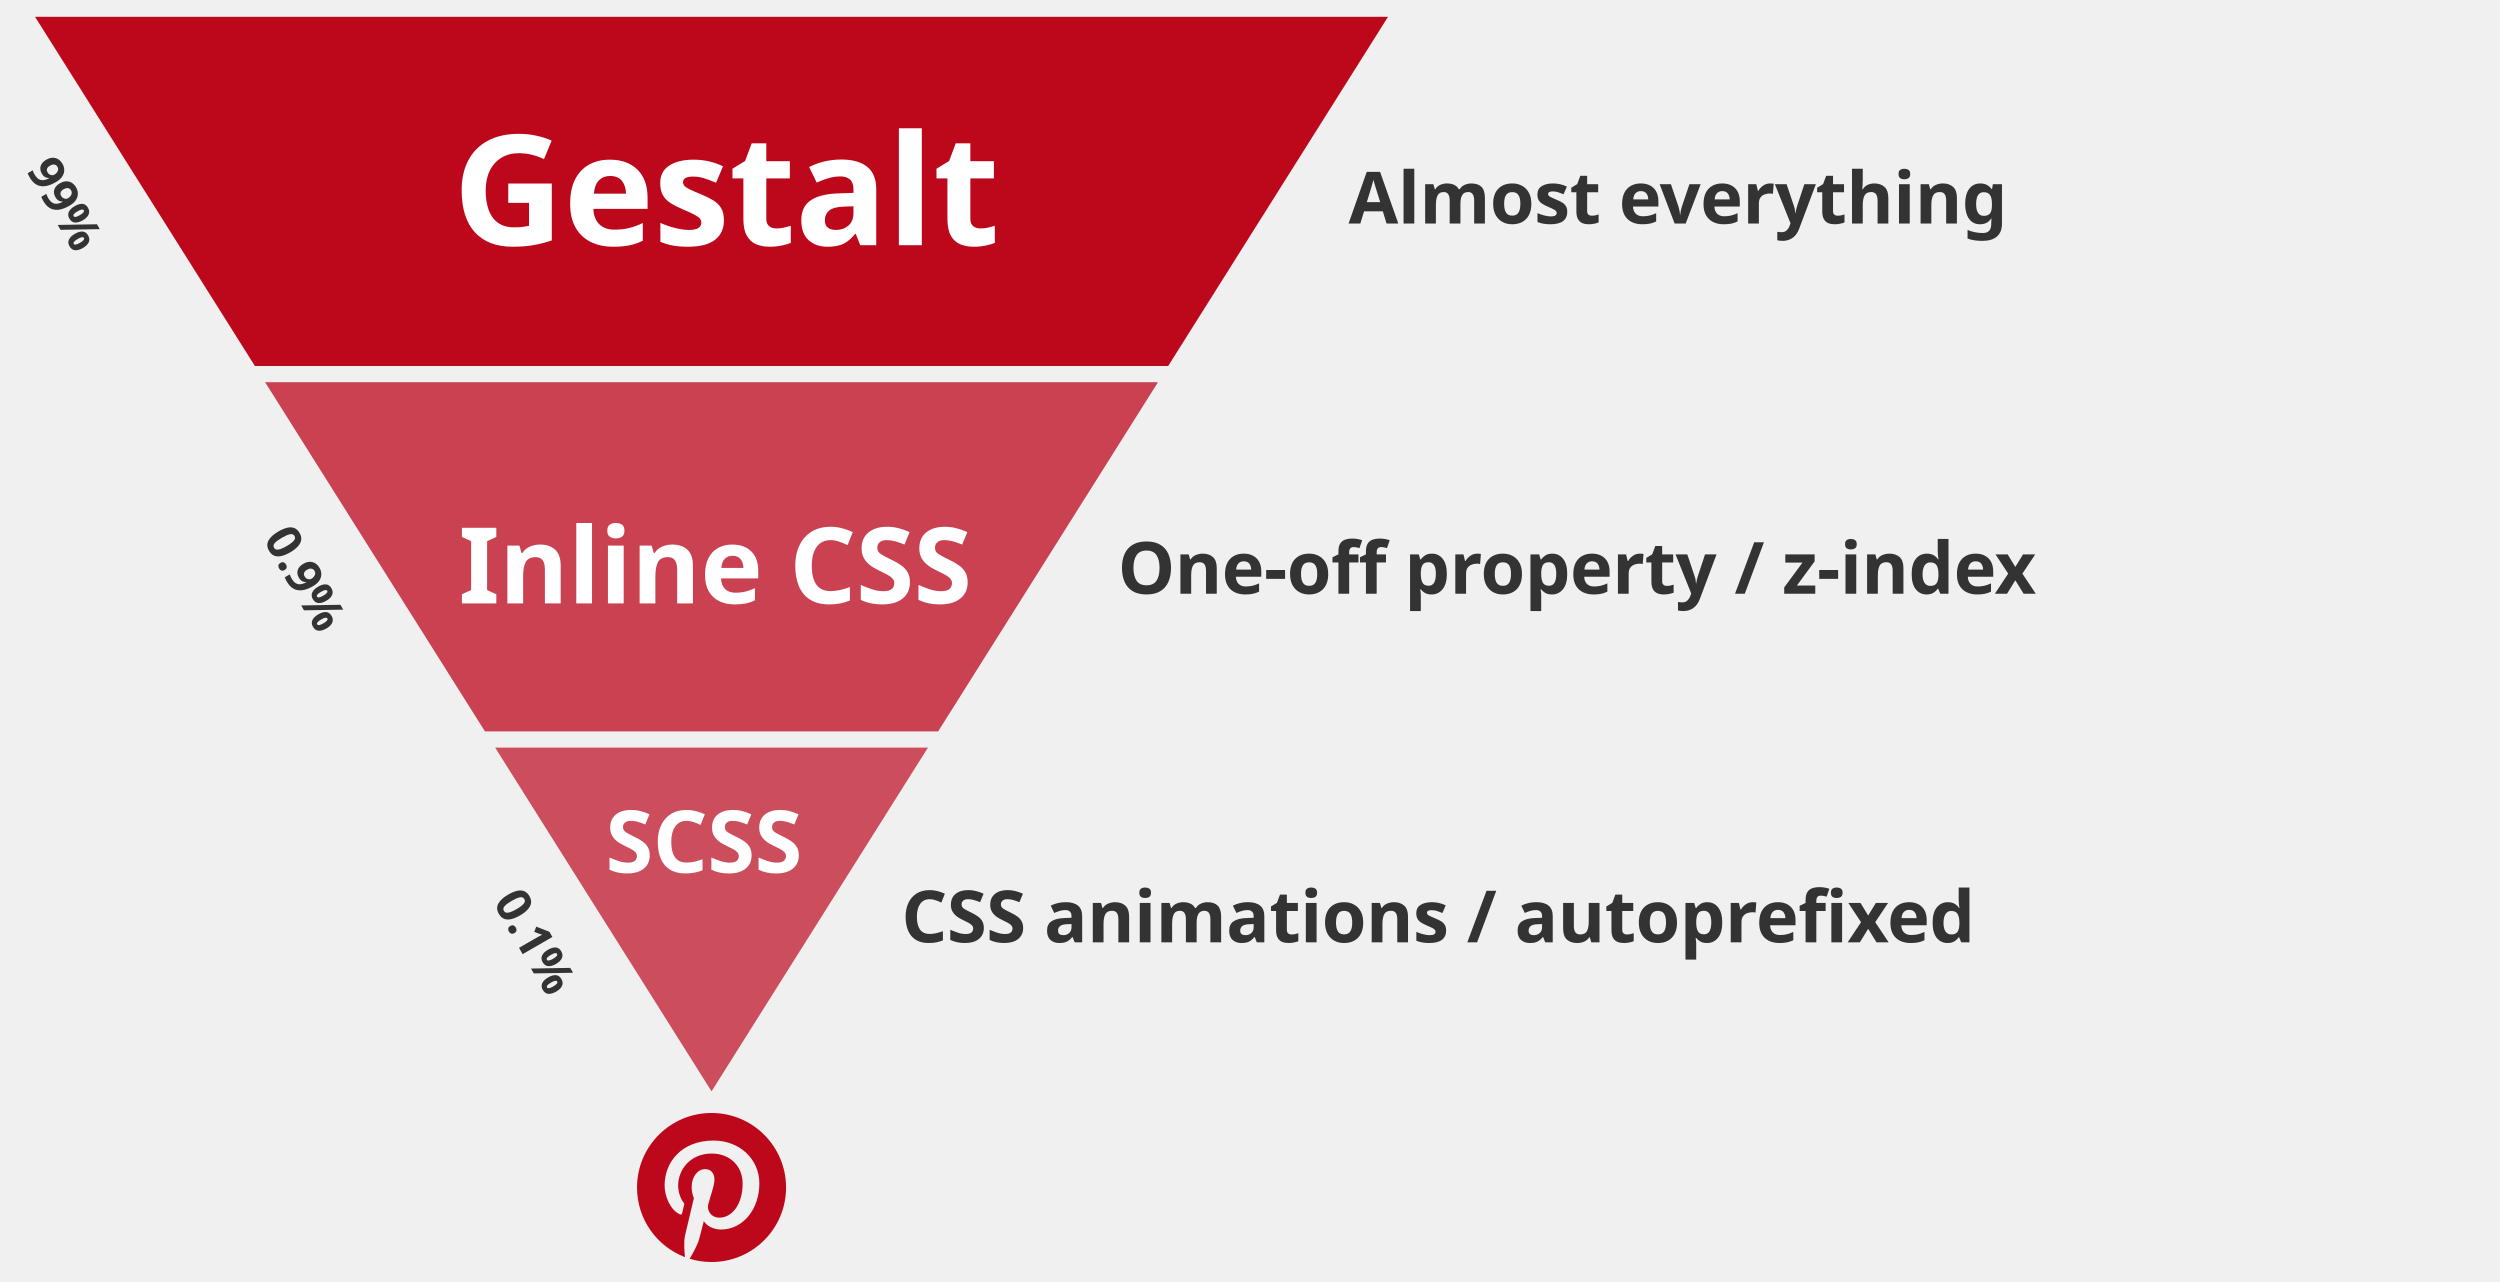
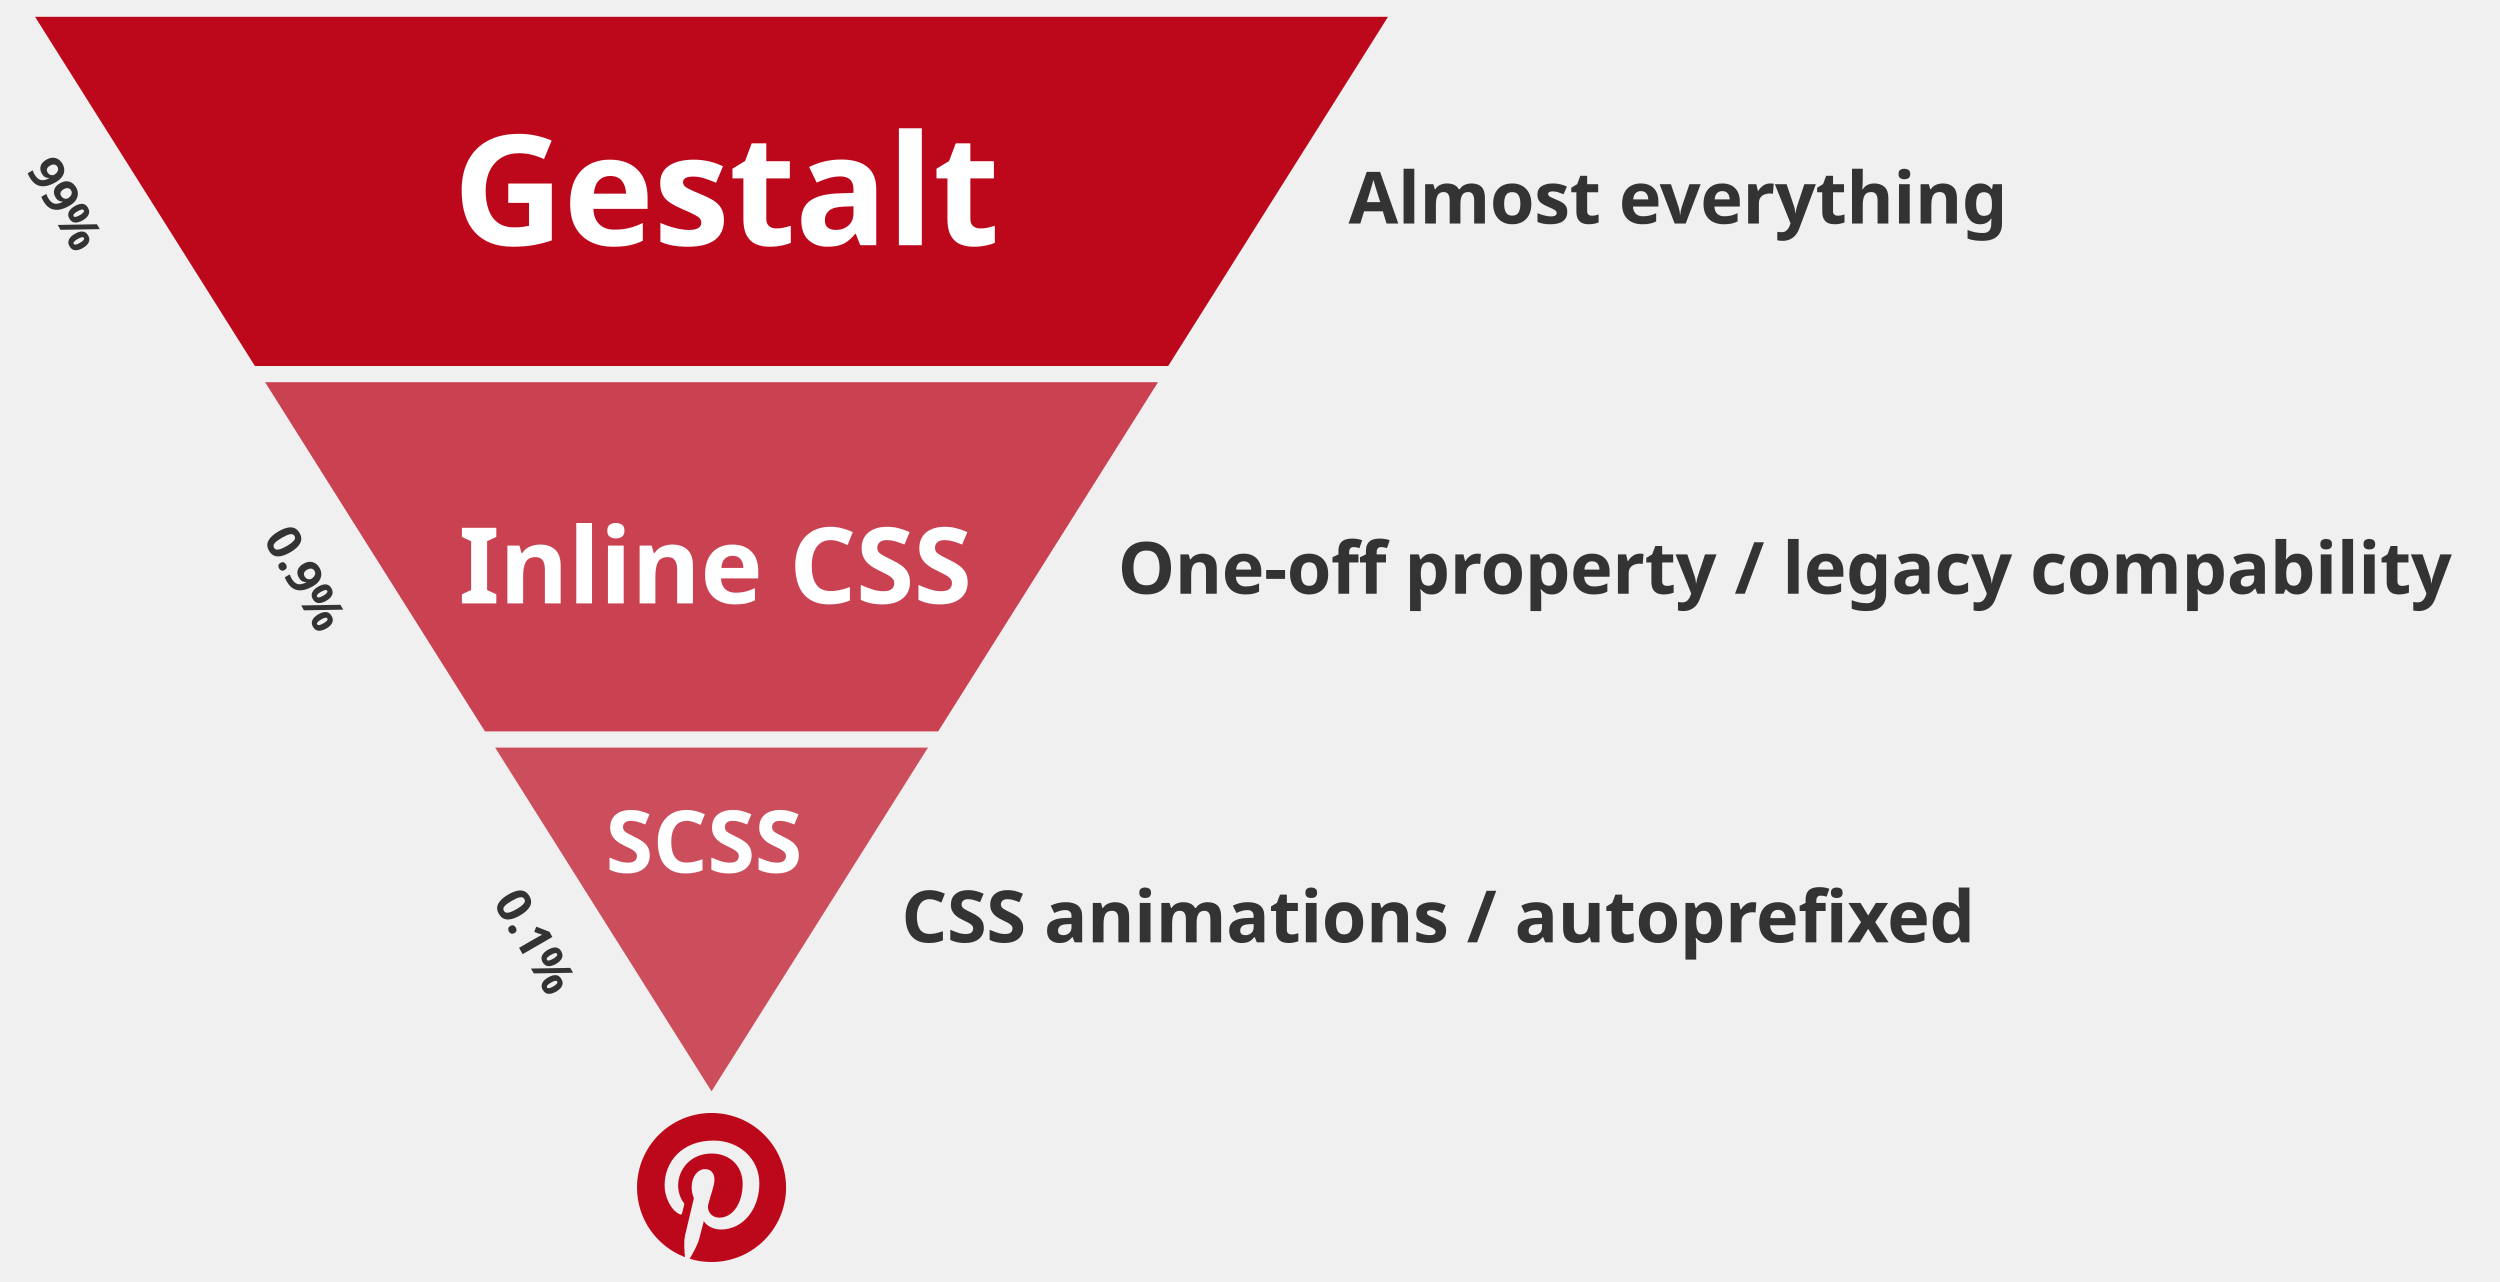
<svg xmlns="http://www.w3.org/2000/svg" width="1040px" height="533px" viewBox="0 0 1040 533" version="1.1">
  <defs />
  <g id="Artboard" stroke="none" stroke-width="1" fill="none" fill-rule="evenodd">
    <g id="Pyramid" transform="translate(0, 7)">
      <g id="Vectors" transform="translate(296, 223.5) rotate(180) translate(-296, -223.5) translate(14, 0)" fill="#BD081C">
        <polygon id="Path" points="563.411 447 0.589 447 92.03 301.753 471.97 301.753 563.411 447" />
        <polygon id="Path" opacity="0.748" points="467.717 294.997 96.283 294.997 187.724 149.751 376.276 149.751" />
        <polygon id="Path" opacity="0.697" points="372.023 142.995 191.977 142.995 282 0 372.023 142.995" />
      </g>
      <path d="M265,487 C265,500.227 273.293,511.542 284.969,515.985 C284.685,513.557 284.375,509.578 285.021,506.762 C285.589,504.36 288.663,491.418 288.663,491.418 C288.663,491.418 287.733,489.583 287.733,486.845 C287.733,482.557 290.213,479.353 293.313,479.353 C295.948,479.353 297.214,481.317 297.214,483.693 C297.214,486.354 295.535,490.307 294.657,493.975 C293.933,497.049 296.207,499.555 299.229,499.555 C304.706,499.555 308.942,493.768 308.942,485.424 C308.942,478.036 303.621,472.869 296.052,472.869 C287.268,472.869 282.102,479.457 282.102,486.251 C282.102,488.912 283.135,491.753 284.401,493.303 C284.659,493.613 284.685,493.872 284.608,494.182 C284.375,495.163 283.858,497.256 283.755,497.695 C283.626,498.238 283.316,498.367 282.722,498.108 C278.873,496.3 276.47,490.668 276.47,486.147 C276.47,476.408 283.548,467.47 296.853,467.47 C307.573,467.47 315.892,475.091 315.892,485.295 C315.892,495.938 309.175,504.489 299.875,504.489 C296.749,504.489 293.804,502.862 292.797,500.95 C292.797,500.95 291.247,506.84 290.885,508.287 C290.136,511.077 288.121,514.616 286.881,516.631 C289.748,517.535 292.822,518 296,518 C313.127,518 327,504.127 327,487 C327,469.873 313.127,456 296,456 C278.873,456 265,469.873 265,487" id="Shape" fill="#BD081C" fill-rule="nonzero" />
      <text id="SCSS" font-family="Aileron-Heavy, Aileron" font-size="36" font-weight="600" letter-spacing="-0.2" fill="#FFFFFF">
        <tspan x="251.902" y="356">SCSS</tspan>
      </text>
      <text id="Inline-CSS" font-family="Aileron-Heavy, Aileron" font-size="44" font-weight="600" letter-spacing="-0.244" fill="#FFFFFF">
        <tspan x="190.758" y="244">Inline CSS</tspan>
      </text>
      <text id="Gestalt" font-family="Aileron-Heavy, Aileron" font-size="64" font-weight="600" letter-spacing="-0.356" fill="#FFFFFF">
        <tspan x="188.332" y="95">Gestalt</tspan>
      </text>
      <text id="99%" transform="translate(27.00168, 77.76828) rotate(60) translate(-27.00168, -77.76828) " font-family="Aileron-Heavy, Aileron" font-size="20" font-weight="600" letter-spacing="-0.111" fill="#333333">
        <tspan x="6.608" y="84.768">99%</tspan>
      </text>
      <text id="0.9%" transform="translate(126.7348, 233.3779) rotate(60) translate(-126.7348, -233.3779) " font-family="Aileron-Heavy, Aileron" font-size="20" font-weight="600" letter-spacing="-0.111" fill="#333333">
        <tspan x="103.847" y="240.378">0.9%</tspan>
      </text>
      <text id="0.1%" transform="translate(222.342, 384.4295) rotate(60) translate(-222.342, -384.4295) " font-family="Aileron-Heavy, Aileron" font-size="20" font-weight="600" letter-spacing="-0.111" fill="#333333">
        <tspan x="199.454" y="391.43">0.1%</tspan>
      </text>
      <text id="Almost-everything" font-family="Aileron-Heavy, Aileron" font-size="30" font-weight="600" letter-spacing="-0.167" fill="#333333">
        <tspan x="561" y="86">Almost everything</tspan>
      </text>
-       <text id="One-off-property-/-z" font-family="Aileron-Heavy, Aileron" font-size="30" font-weight="600" letter-spacing="-0.167" fill="#333333">
-         <tspan x="465" y="240">One-off property / z-index </tspan>
+       <text id="One-off-property-/-l" font-family="Aileron-Heavy, Aileron" font-size="30" font-weight="600" letter-spacing="-0.167" fill="#333333">
+         <tspan x="465" y="240">One-off property / legacy compability</tspan>
      </text>
      <text id="CSS-animations-/-aut" font-family="Aileron-Heavy, Aileron" font-size="30" font-weight="600" letter-spacing="-0.167" fill="#333333">
        <tspan x="375" y="385">CSS animations / autoprefixed</tspan>
      </text>
    </g>
  </g>
</svg>
